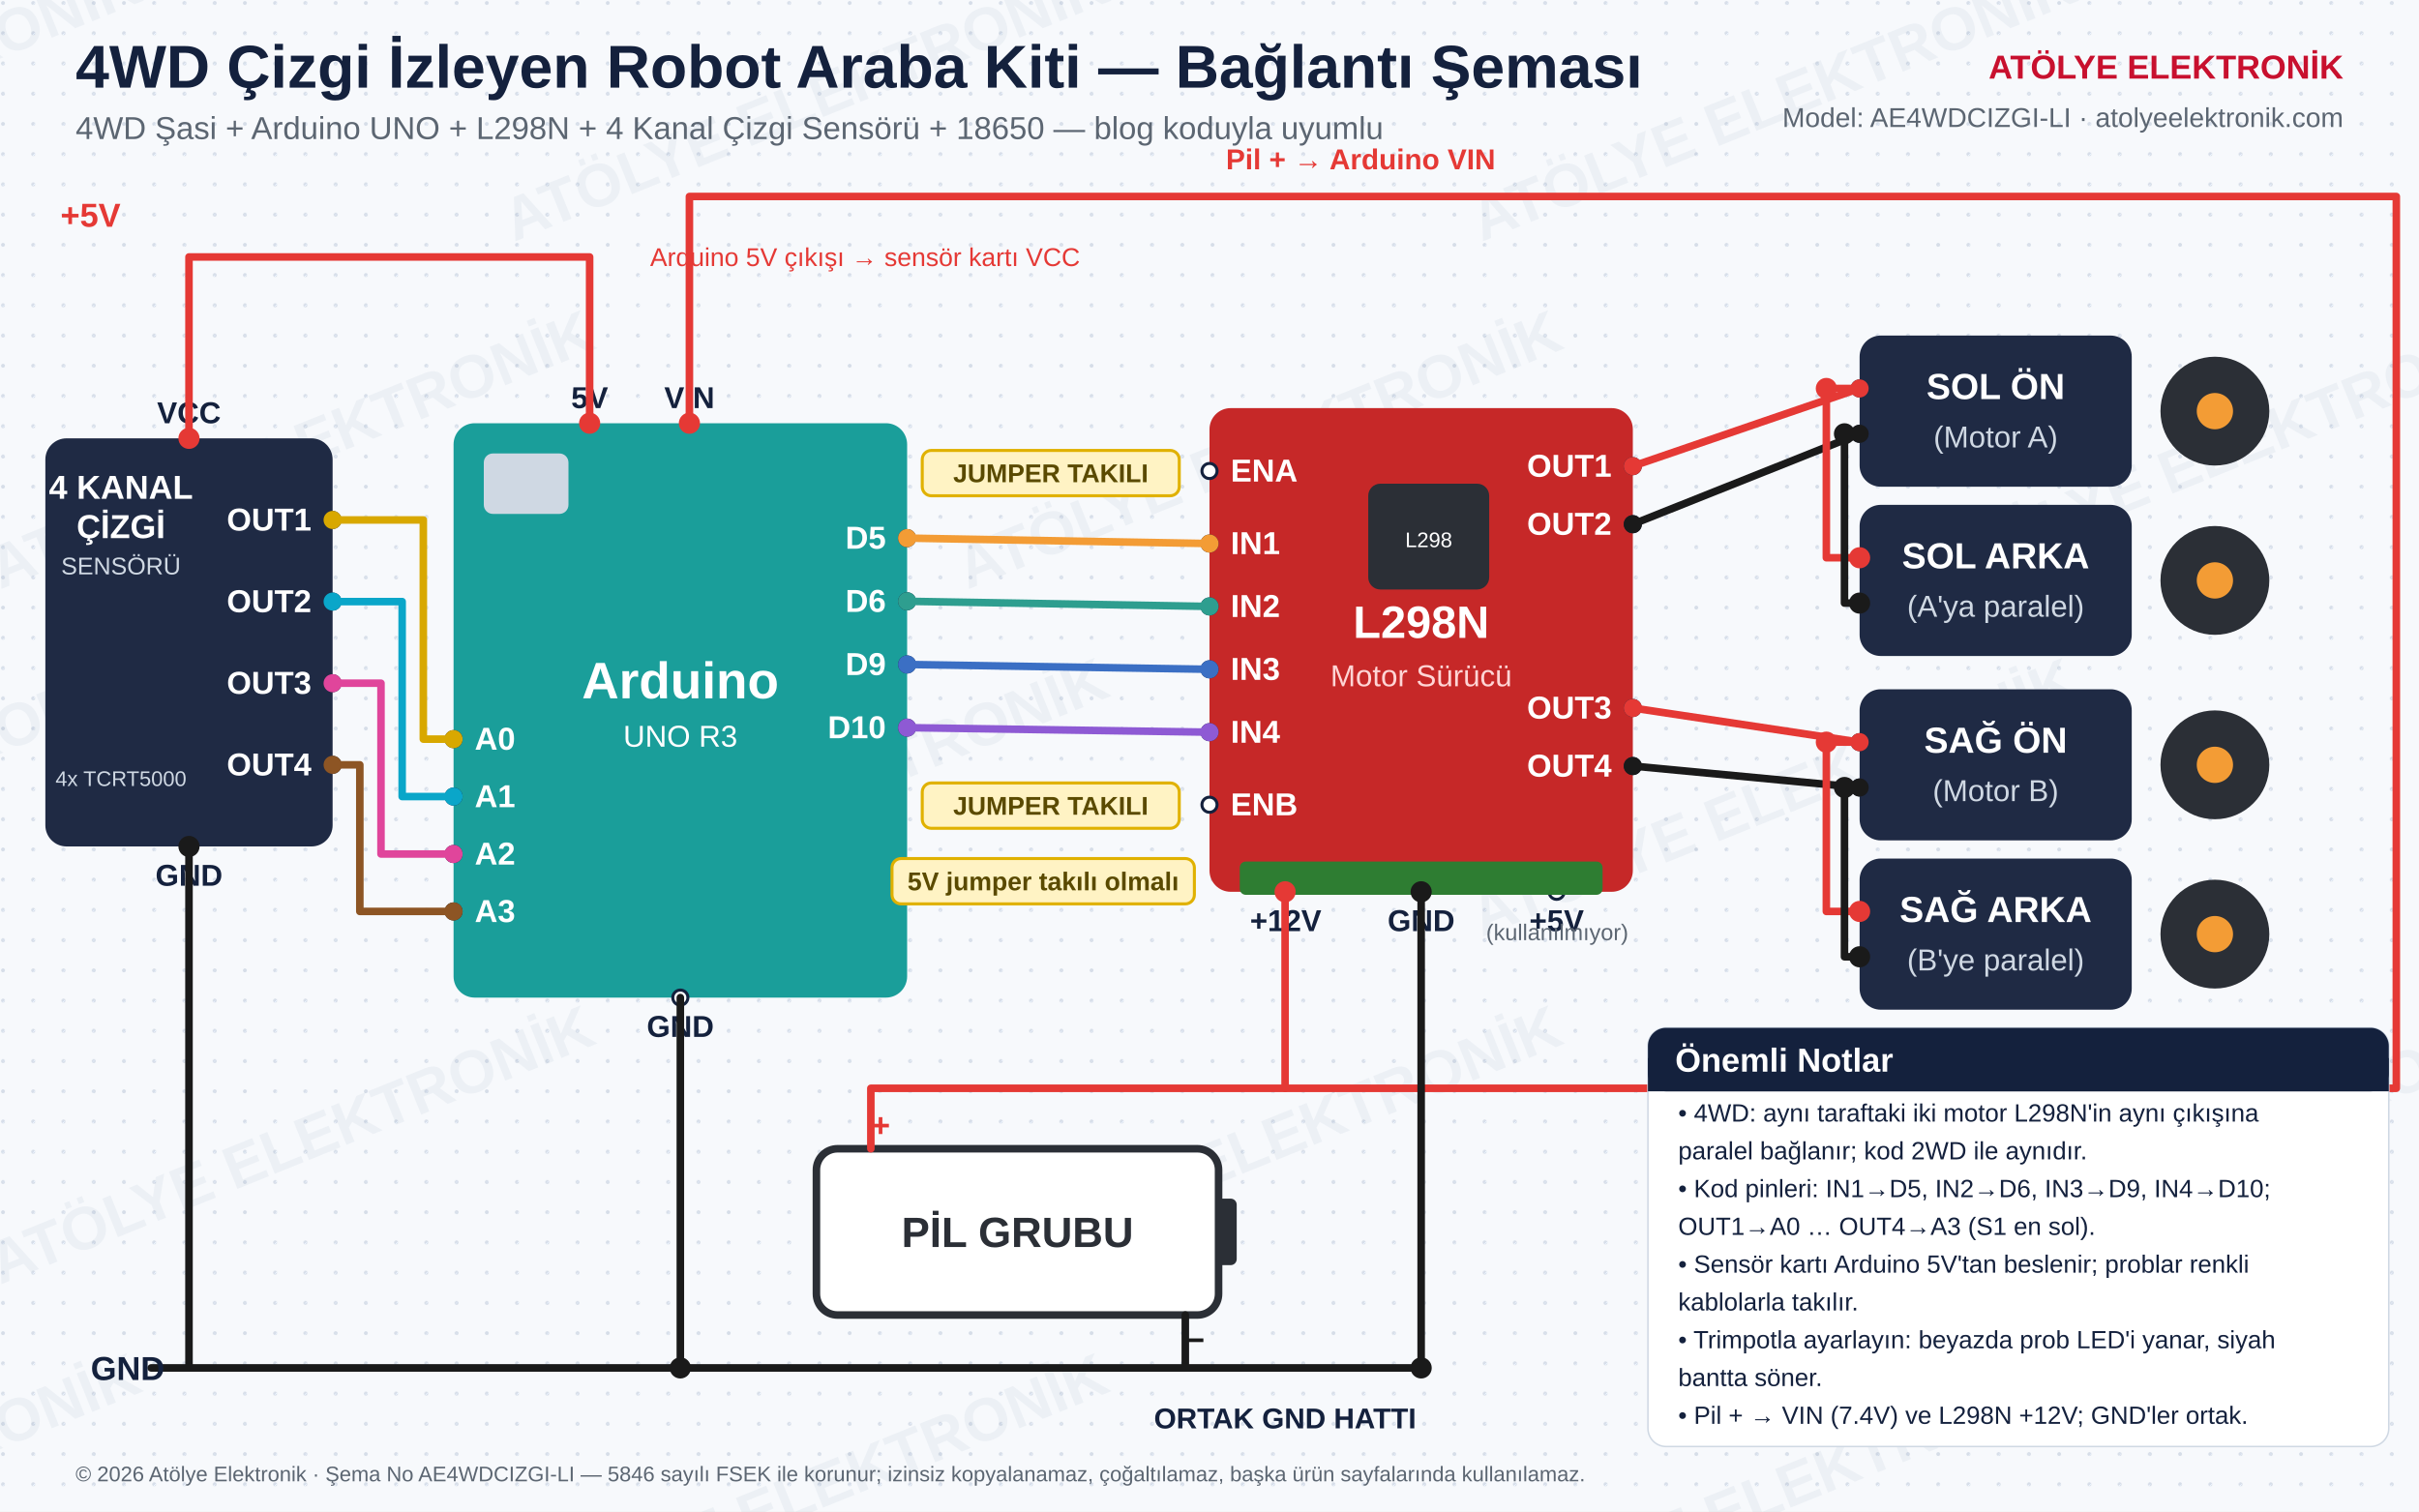
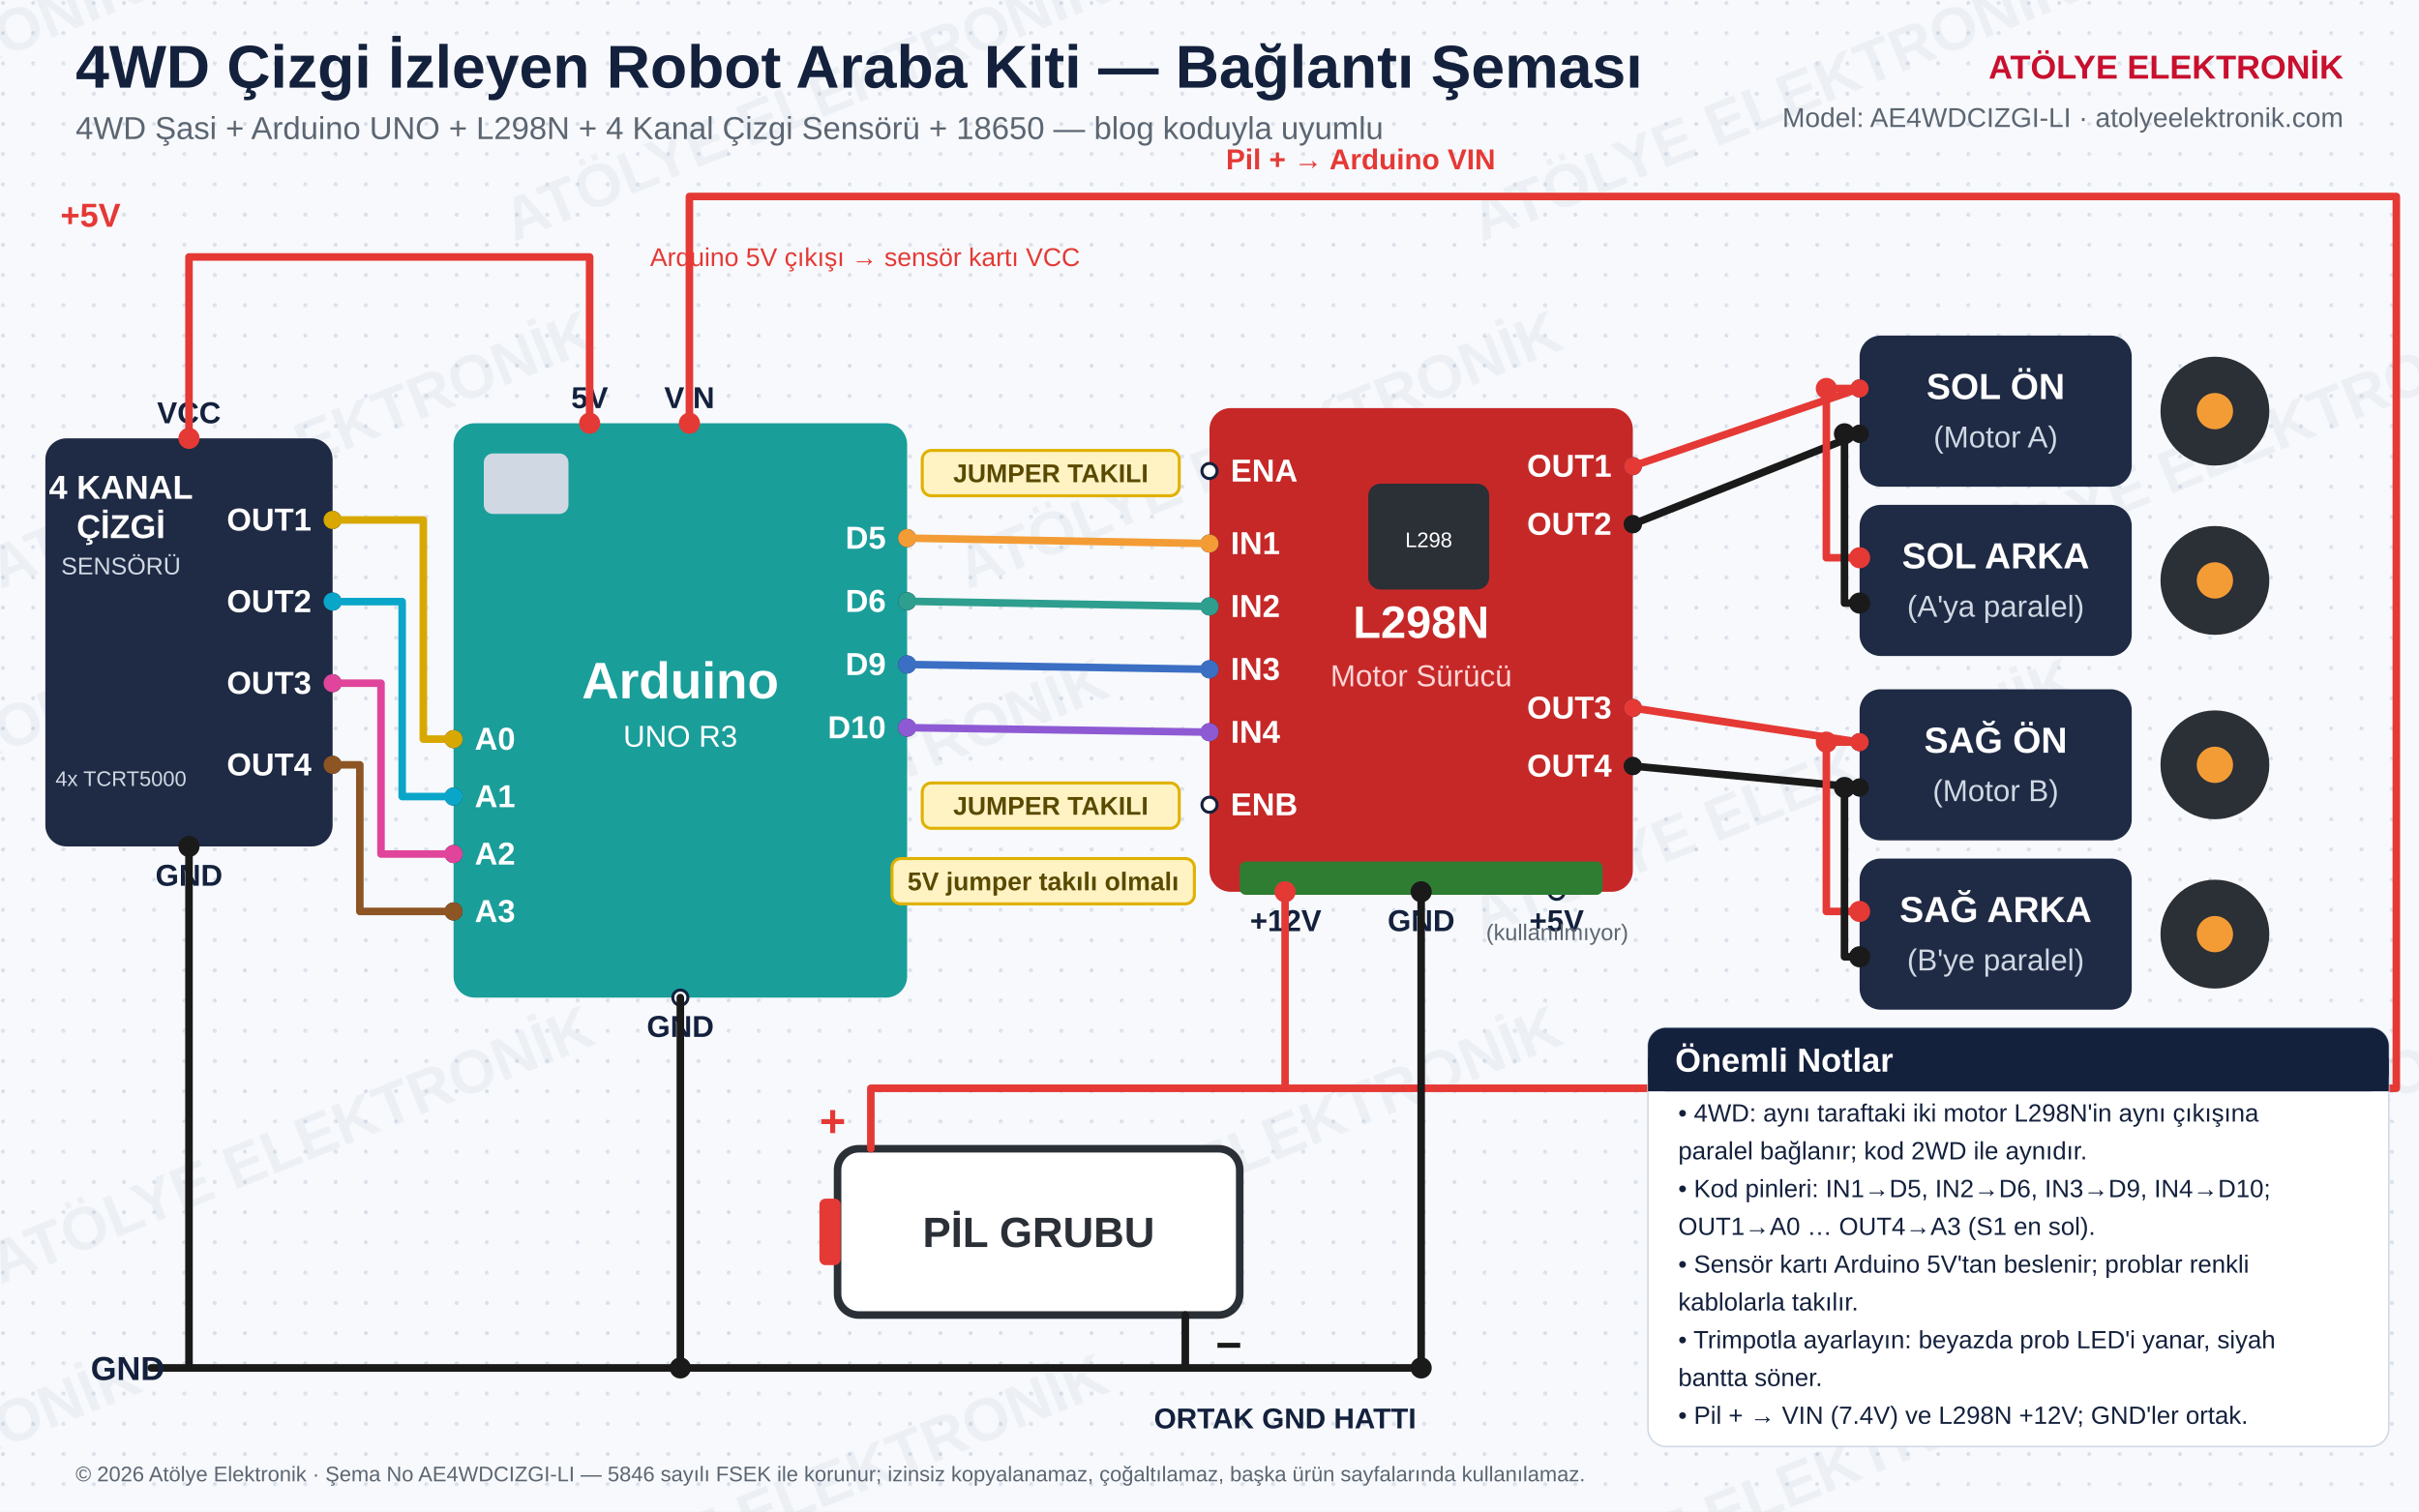
<svg xmlns="http://www.w3.org/2000/svg" width="1600" height="1000" viewBox="0 0 1600 1000" font-family="Segoe UI, Arial, sans-serif">
  <defs>
    <pattern id="dots" width="20" height="20" patternUnits="userSpaceOnUse">
      <circle cx="2" cy="2" r="1.3" fill="#d6dde8" />
    </pattern>
  </defs>
  <rect width="1600" height="1000" fill="#f7f9fc" />
  <rect width="1600" height="1000" fill="url(#dots)" />
  <g opacity="0.045" font-weight="800" font-size="40" fill="#003360">
    <text x="-300" y="160" transform="rotate(-22 -300 160)">ATÖLYE ELEKTRONİK</text>
    <text x="340" y="160" transform="rotate(-22 340 160)">ATÖLYE ELEKTRONİK</text>
    <text x="980" y="160" transform="rotate(-22 980 160)">ATÖLYE ELEKTRONİK</text>
    <text x="1620" y="160" transform="rotate(-22 1620 160)">ATÖLYE ELEKTRONİK</text>
    <text x="0" y="390" transform="rotate(-22 0 390)">ATÖLYE ELEKTRONİK</text>
    <text x="640" y="390" transform="rotate(-22 640 390)">ATÖLYE ELEKTRONİK</text>
    <text x="1280" y="390" transform="rotate(-22 1280 390)">ATÖLYE ELEKTRONİK</text>
    <text x="-300" y="620" transform="rotate(-22 -300 620)">ATÖLYE ELEKTRONİK</text>
    <text x="340" y="620" transform="rotate(-22 340 620)">ATÖLYE ELEKTRONİK</text>
    <text x="980" y="620" transform="rotate(-22 980 620)">ATÖLYE ELEKTRONİK</text>
    <text x="1620" y="620" transform="rotate(-22 1620 620)">ATÖLYE ELEKTRONİK</text>
    <text x="0" y="850" transform="rotate(-22 0 850)">ATÖLYE ELEKTRONİK</text>
    <text x="640" y="850" transform="rotate(-22 640 850)">ATÖLYE ELEKTRONİK</text>
    <text x="1280" y="850" transform="rotate(-22 1280 850)">ATÖLYE ELEKTRONİK</text>
    <text x="-300" y="1080" transform="rotate(-22 -300 1080)">ATÖLYE ELEKTRONİK</text>
    <text x="340" y="1080" transform="rotate(-22 340 1080)">ATÖLYE ELEKTRONİK</text>
    <text x="980" y="1080" transform="rotate(-22 980 1080)">ATÖLYE ELEKTRONİK</text>
    <text x="1620" y="1080" transform="rotate(-22 1620 1080)">ATÖLYE ELEKTRONİK</text>
  </g>
  <text x="50" y="58" font-size="40" font-weight="800" fill="#14213d">4WD Çizgi İzleyen Robot Araba Kiti — Bağlantı Şeması</text>
  <text x="50" y="92" font-size="21" fill="#5c6672">4WD Şasi + Arduino UNO + L298N + 4 Kanal Çizgi Sensörü + 18650 — blog koduyla uyumlu</text>
  <text x="1550" y="52" text-anchor="end" font-size="22" font-weight="800" fill="#c8102e">ATÖLYE ELEKTRONİK</text>
  <text x="1550" y="84" text-anchor="end" font-size="18" fill="#5c6672">Model: AE4WDCIZGI-LI · atolyeelektronik.com</text>
  <rect x="300" y="280" width="300" height="380" rx="14" fill="#1a9e9a" />
  <text x="450.0" y="462.0" text-anchor="middle" font-size="34" font-weight="700" fill="#fff">Arduino</text>
  <text x="450.0" y="494.0" text-anchor="middle" font-size="20" fill="#ffffff">UNO R3</text>
  <text x="586" y="363.0" text-anchor="end" font-size="21" font-weight="700" fill="#fff">D5</text>
  <circle cx="600" cy="356.0" r="5" fill="#fff" stroke="#14213d" stroke-width="2" />
  <text x="586" y="404.8" text-anchor="end" font-size="21" font-weight="700" fill="#fff">D6</text>
  <circle cx="600" cy="397.8" r="5" fill="#fff" stroke="#14213d" stroke-width="2" />
  <text x="586" y="446.6" text-anchor="end" font-size="21" font-weight="700" fill="#fff">D9</text>
  <circle cx="600" cy="439.6" r="5" fill="#fff" stroke="#14213d" stroke-width="2" />
  <text x="586" y="488.4" text-anchor="end" font-size="21" font-weight="700" fill="#fff">D10</text>
  <circle cx="600" cy="481.4" r="5" fill="#fff" stroke="#14213d" stroke-width="2" />
  <text x="390.0" y="270" text-anchor="middle" font-size="20" font-weight="700" fill="#14213d">5V</text>
  <circle cx="390.0" cy="280" r="5" fill="#fff" stroke="#14213d" stroke-width="2" />
  <text x="456.0" y="270" text-anchor="middle" font-size="20" font-weight="700" fill="#14213d">VIN</text>
  <circle cx="456.0" cy="280" r="5" fill="#fff" stroke="#14213d" stroke-width="2" />
  <text x="450.0" y="686" text-anchor="middle" font-size="20" font-weight="700" fill="#14213d">GND</text>
  <circle cx="450.0" cy="660" r="5" fill="#fff" stroke="#14213d" stroke-width="2" />
  <rect x="320" y="300" width="56" height="40" rx="6" fill="#cfd8e3" />
  <rect x="800" y="270" width="280" height="320" rx="14" fill="#c62828" />
  <text x="940.0" y="422.0" text-anchor="middle" font-size="30" font-weight="700" fill="#fff">L298N</text>
  <text x="940.0" y="454.0" text-anchor="middle" font-size="20" fill="#ffd5d5">Motor Sürücü</text>
  <text x="814" y="318.6" font-size="21" font-weight="700" fill="#fff">ENA</text>
  <circle cx="800" cy="311.6" r="5" fill="#fff" stroke="#14213d" stroke-width="2" />
  <text x="814" y="366.6" font-size="21" font-weight="700" fill="#fff">IN1</text>
  <circle cx="800" cy="359.6" r="5" fill="#fff" stroke="#14213d" stroke-width="2" />
  <text x="814" y="408.2" font-size="21" font-weight="700" fill="#fff">IN2</text>
  <circle cx="800" cy="401.2" r="5" fill="#fff" stroke="#14213d" stroke-width="2" />
  <text x="814" y="449.8" font-size="21" font-weight="700" fill="#fff">IN3</text>
  <circle cx="800" cy="442.8" r="5" fill="#fff" stroke="#14213d" stroke-width="2" />
  <text x="814" y="491.4" font-size="21" font-weight="700" fill="#fff">IN4</text>
  <circle cx="800" cy="484.4" r="5" fill="#fff" stroke="#14213d" stroke-width="2" />
  <text x="814" y="539.4" font-size="21" font-weight="700" fill="#fff">ENB</text>
  <circle cx="800" cy="532.4" r="5" fill="#fff" stroke="#14213d" stroke-width="2" />
  <text x="1066" y="315.4" text-anchor="end" font-size="21" font-weight="700" fill="#fff">OUT1</text>
  <circle cx="1080" cy="308.4" r="5" fill="#fff" stroke="#14213d" stroke-width="2" />
  <text x="1066" y="353.8" text-anchor="end" font-size="21" font-weight="700" fill="#fff">OUT2</text>
  <circle cx="1080" cy="346.8" r="5" fill="#fff" stroke="#14213d" stroke-width="2" />
  <text x="1066" y="475.4" text-anchor="end" font-size="21" font-weight="700" fill="#fff">OUT3</text>
  <circle cx="1080" cy="468.4" r="5" fill="#fff" stroke="#14213d" stroke-width="2" />
  <text x="1066" y="513.8" text-anchor="end" font-size="21" font-weight="700" fill="#fff">OUT4</text>
  <circle cx="1080" cy="506.8" r="5" fill="#fff" stroke="#14213d" stroke-width="2" />
  <text x="850.4" y="616" text-anchor="middle" font-size="20" font-weight="700" fill="#14213d">+12V</text>
  <circle cx="850.4" cy="590" r="5" fill="#fff" stroke="#14213d" stroke-width="2" />
  <text x="940.0" y="616" text-anchor="middle" font-size="20" font-weight="700" fill="#14213d">GND</text>
  <circle cx="940.0" cy="590" r="5" fill="#fff" stroke="#14213d" stroke-width="2" />
  <text x="1029.6" y="616" text-anchor="middle" font-size="20" font-weight="700" fill="#14213d">+5V</text>
  <circle cx="1029.6" cy="590" r="5" fill="#fff" stroke="#14213d" stroke-width="2" />
  <rect x="905" y="320" width="80" height="70" rx="8" fill="#2b2f36" />
  <text x="945" y="362" text-anchor="middle" font-size="14" fill="#fff">L298</text>
  <rect x="820" y="570" width="240" height="22" rx="4" fill="#2e7d32" />
  <rect x="610" y="298" width="170" height="30" rx="6" fill="#fff3c4" stroke="#e0b100" stroke-width="2" />
  <text x="695.0" y="319" text-anchor="middle" font-size="17" font-weight="700" fill="#5a4a00">JUMPER TAKILI</text>
  <rect x="610" y="518" width="170" height="30" rx="6" fill="#fff3c4" stroke="#e0b100" stroke-width="2" />
  <text x="695.0" y="539" text-anchor="middle" font-size="17" font-weight="700" fill="#5a4a00">JUMPER TAKILI</text>
  <rect x="590" y="568" width="200" height="30" rx="6" fill="#fff3c4" stroke="#e0b100" stroke-width="2" />
  <text x="690.0" y="589" text-anchor="middle" font-size="17" font-weight="700" fill="#5a4a00">5V jumper takılı olmalı</text>
  <text x="1030" y="622" text-anchor="middle" font-size="15" font-weight="500" fill="#5c6672">(kullanılmıyor)</text>
  <rect x="1230" y="222" width="180" height="100" rx="14" fill="#1f2a44" />
  <text x="1320.0" y="264.0" text-anchor="middle" font-size="24" font-weight="700" fill="#fff">SOL ÖN</text>
  <text x="1320.0" y="296.0" text-anchor="middle" font-size="20" fill="#cfd8e3">(Motor A)</text>
  <text x="1244" y="264.0" font-size="21" font-weight="700" fill="#fff" />
  <circle cx="1230" cy="257.0" r="5" fill="#fff" stroke="#14213d" stroke-width="2" />
  <text x="1244" y="294.0" font-size="21" font-weight="700" fill="#fff"> </text>
  <circle cx="1230" cy="287.0" r="5" fill="#fff" stroke="#14213d" stroke-width="2" />
  <circle cx="1465" cy="272" r="36" fill="#2b2f36" />
  <circle cx="1465" cy="272" r="12" fill="#f39c35" />
  <rect x="1230" y="334" width="180" height="100" rx="14" fill="#1f2a44" />
  <text x="1320.0" y="376.0" text-anchor="middle" font-size="24" font-weight="700" fill="#fff">SOL ARKA</text>
  <text x="1320.0" y="408.0" text-anchor="middle" font-size="20" fill="#cfd8e3">(A'ya paralel)</text>
  <text x="1244" y="376.0" font-size="21" font-weight="700" fill="#fff" />
  <circle cx="1230" cy="369.0" r="5" fill="#fff" stroke="#14213d" stroke-width="2" />
  <text x="1244" y="406.0" font-size="21" font-weight="700" fill="#fff"> </text>
  <circle cx="1230" cy="399.0" r="5" fill="#fff" stroke="#14213d" stroke-width="2" />
  <circle cx="1465" cy="384" r="36" fill="#2b2f36" />
  <circle cx="1465" cy="384" r="12" fill="#f39c35" />
  <rect x="1230" y="456" width="180" height="100" rx="14" fill="#1f2a44" />
  <text x="1320.0" y="498.0" text-anchor="middle" font-size="24" font-weight="700" fill="#fff">SAĞ ÖN</text>
  <text x="1320.0" y="530.0" text-anchor="middle" font-size="20" fill="#cfd8e3">(Motor B)</text>
  <text x="1244" y="498.0" font-size="21" font-weight="700" fill="#fff" />
  <circle cx="1230" cy="491.0" r="5" fill="#fff" stroke="#14213d" stroke-width="2" />
  <text x="1244" y="528.0" font-size="21" font-weight="700" fill="#fff"> </text>
  <circle cx="1230" cy="521.0" r="5" fill="#fff" stroke="#14213d" stroke-width="2" />
  <circle cx="1465" cy="506" r="36" fill="#2b2f36" />
  <circle cx="1465" cy="506" r="12" fill="#f39c35" />
  <rect x="1230" y="568" width="180" height="100" rx="14" fill="#1f2a44" />
  <text x="1320.0" y="610.0" text-anchor="middle" font-size="24" font-weight="700" fill="#fff">SAĞ ARKA</text>
  <text x="1320.0" y="642.0" text-anchor="middle" font-size="20" fill="#cfd8e3">(B'ye paralel)</text>
  <text x="1244" y="610.0" font-size="21" font-weight="700" fill="#fff" />
  <circle cx="1230" cy="603.0" r="5" fill="#fff" stroke="#14213d" stroke-width="2" />
  <text x="1244" y="640.0" font-size="21" font-weight="700" fill="#fff"> </text>
  <circle cx="1230" cy="633.0" r="5" fill="#fff" stroke="#14213d" stroke-width="2" />
  <circle cx="1465" cy="618" r="36" fill="#2b2f36" />
  <circle cx="1465" cy="618" r="12" fill="#f39c35" />
-   <rect x="540" y="760" width="266" height="110" rx="14" fill="#fff" stroke="#2b2f36" stroke-width="5" />
-   <rect x="804" y="793.0" width="14" height="44.0" rx="4" fill="#2b2f36" />
-   <text x="673.0" y="825.0" text-anchor="middle" font-size="28" font-weight="800" fill="#2b2f36">PİL GRUBU</text>
-   <text x="576" y="752" font-size="22" font-weight="700" fill="#e53935">+</text>
-   <text x="784" y="894" font-size="22" font-weight="700" fill="#1a1a1a">−</text>
+   <rect x="554" y="760" width="266" height="110" rx="14" fill="#fff" stroke="#2b2f36" stroke-width="5" />
+   <rect x="542" y="793.0" width="14" height="44.0" rx="4" fill="#e53935" />
+   <text x="687.0" y="825.0" text-anchor="middle" font-size="28" font-weight="800" fill="#2b2f36">PİL GRUBU</text>
+   <text x="542" y="752" font-size="30" font-weight="800" fill="#e53935">+</text>
+   <text x="804" y="900" font-size="30" font-weight="800" fill="#1a1a1a">−</text>
  <path d="M 600 356.0 L 800 359.6" fill="none" stroke="#f39c35" stroke-width="5" stroke-linejoin="round" stroke-linecap="round" />
  <circle cx="600" cy="356.0" r="6" fill="#f39c35" />
  <circle cx="800" cy="359.6" r="6" fill="#f39c35" />
  <path d="M 600 397.8 L 800 401.2" fill="none" stroke="#2e9e8f" stroke-width="5" stroke-linejoin="round" stroke-linecap="round" />
  <circle cx="600" cy="397.8" r="6" fill="#2e9e8f" />
  <circle cx="800" cy="401.2" r="6" fill="#2e9e8f" />
  <path d="M 600 439.6 L 800 442.8" fill="none" stroke="#3b6fc4" stroke-width="5" stroke-linejoin="round" stroke-linecap="round" />
  <circle cx="600" cy="439.6" r="6" fill="#3b6fc4" />
  <circle cx="800" cy="442.8" r="6" fill="#3b6fc4" />
  <path d="M 600 481.4 L 800 484.4" fill="none" stroke="#8e5ad4" stroke-width="5" stroke-linejoin="round" stroke-linecap="round" />
  <circle cx="600" cy="481.4" r="6" fill="#8e5ad4" />
  <circle cx="800" cy="484.4" r="6" fill="#8e5ad4" />
  <path d="M 1080 308.4 L 1230 257.0" fill="none" stroke="#e53935" stroke-width="5" stroke-linejoin="round" stroke-linecap="round" />
  <circle cx="1080" cy="308.4" r="6" fill="#e53935" />
  <circle cx="1230" cy="257.0" r="6" fill="#e53935" />
  <path d="M 1080 346.8 L 1230 287.0" fill="none" stroke="#1a1a1a" stroke-width="5" stroke-linejoin="round" stroke-linecap="round" />
  <circle cx="1080" cy="346.8" r="6" fill="#1a1a1a" />
  <circle cx="1230" cy="287.0" r="6" fill="#1a1a1a" />
  <path d="M 1080 468.4 L 1230 491.0" fill="none" stroke="#e53935" stroke-width="5" stroke-linejoin="round" stroke-linecap="round" />
  <circle cx="1080" cy="468.4" r="6" fill="#e53935" />
  <circle cx="1230" cy="491.0" r="6" fill="#e53935" />
  <path d="M 1080 506.8 L 1230 521.0" fill="none" stroke="#1a1a1a" stroke-width="5" stroke-linejoin="round" stroke-linecap="round" />
  <circle cx="1080" cy="506.8" r="6" fill="#1a1a1a" />
  <circle cx="1230" cy="521.0" r="6" fill="#1a1a1a" />
  <path d="M 1230 257.0 L 1208 257.0 L 1208 369.0 L 1230 369.0" fill="none" stroke="#e53935" stroke-width="5" stroke-linejoin="round" stroke-linecap="round" />
  <circle cx="1230" cy="369.0" r="7" fill="#e53935" />
  <circle cx="1208" cy="257.0" r="7" fill="#e53935" />
  <path d="M 1230 287.0 L 1220 287.0 L 1220 399.0 L 1230 399.0" fill="none" stroke="#1a1a1a" stroke-width="5" stroke-linejoin="round" stroke-linecap="round" />
  <circle cx="1230" cy="399.0" r="7" fill="#1a1a1a" />
  <circle cx="1220" cy="287.0" r="7" fill="#1a1a1a" />
  <path d="M 1230 491.0 L 1208 491.0 L 1208 603.0 L 1230 603.0" fill="none" stroke="#e53935" stroke-width="5" stroke-linejoin="round" stroke-linecap="round" />
  <circle cx="1230" cy="603.0" r="7" fill="#e53935" />
  <circle cx="1208" cy="491.0" r="7" fill="#e53935" />
  <path d="M 1230 521.0 L 1220 521.0 L 1220 633.0 L 1230 633.0" fill="none" stroke="#1a1a1a" stroke-width="5" stroke-linejoin="round" stroke-linecap="round" />
  <circle cx="1230" cy="633.0" r="7" fill="#1a1a1a" />
  <circle cx="1220" cy="521.0" r="7" fill="#1a1a1a" />
  <path d="M 576 760 L 576 720 L 850 720 L 850 590" fill="none" stroke="#e53935" stroke-width="5" stroke-linejoin="round" stroke-linecap="round" />
  <circle cx="850" cy="590" r="7" fill="#e53935" />
  <path d="M 850 720 L 1585 720 L 1585 130 L 456 130 L 456 280" fill="none" stroke="#e53935" stroke-width="5" stroke-linejoin="round" stroke-linecap="round" />
  <circle cx="456" cy="280" r="7" fill="#e53935" />
  <text x="900" y="112" text-anchor="middle" font-size="19" font-weight="700" fill="#e53935">Pil + → Arduino VIN</text>
  <path d="M 784 870 L 784 905 L 100 905" fill="none" stroke="#1a1a1a" stroke-width="5" stroke-linejoin="round" stroke-linecap="round" />
  <path d="M 784 905 L 940 905 L 940 590" fill="none" stroke="#1a1a1a" stroke-width="5" stroke-linejoin="round" stroke-linecap="round" />
  <circle cx="940" cy="590" r="7" fill="#1a1a1a" />
  <path d="M 450 660 L 450 905" fill="none" stroke="#1a1a1a" stroke-width="5" stroke-linejoin="round" stroke-linecap="round" />
  <circle cx="450" cy="905" r="7" fill="#1a1a1a" />
  <circle cx="940" cy="905" r="7" fill="#1a1a1a" />
  <text x="60" y="913" text-anchor="start" font-size="22" font-weight="700" fill="#14213d">GND</text>
  <text x="850" y="945" text-anchor="middle" font-size="19" font-weight="700" fill="#14213d">ORTAK GND HATTI</text>
  <rect x="30" y="290" width="190" height="270" rx="14" fill="#1f2a44" />
  <text x="125.0" y="435.0" text-anchor="middle" font-size="22" font-weight="700" fill="#fff" />
  <text x="125.0" y="280" text-anchor="middle" font-size="20" font-weight="700" fill="#14213d">VCC</text>
  <circle cx="125.0" cy="290" r="5" fill="#fff" stroke="#14213d" stroke-width="2" />
  <text x="125.0" y="586" text-anchor="middle" font-size="20" font-weight="700" fill="#14213d">GND</text>
  <circle cx="125.0" cy="560" r="5" fill="#fff" stroke="#14213d" stroke-width="2" />
  <text x="206" y="351.0" text-anchor="end" font-size="21" font-weight="700" fill="#fff">OUT1</text>
  <circle cx="220" cy="344.0" r="5" fill="#fff" stroke="#14213d" stroke-width="2" />
  <text x="206" y="405.0" text-anchor="end" font-size="21" font-weight="700" fill="#fff">OUT2</text>
  <circle cx="220" cy="398.0" r="5" fill="#fff" stroke="#14213d" stroke-width="2" />
  <text x="206" y="459.0" text-anchor="end" font-size="21" font-weight="700" fill="#fff">OUT3</text>
  <circle cx="220" cy="452.0" r="5" fill="#fff" stroke="#14213d" stroke-width="2" />
  <text x="206" y="513.0" text-anchor="end" font-size="21" font-weight="700" fill="#fff">OUT4</text>
  <circle cx="220" cy="506.0" r="5" fill="#fff" stroke="#14213d" stroke-width="2" />
  <text x="80" y="330" text-anchor="middle" font-size="22" font-weight="700" fill="#fff">4 KANAL</text>
  <text x="80" y="356" text-anchor="middle" font-size="22" font-weight="700" fill="#fff">ÇİZGİ</text>
  <text x="80" y="380" text-anchor="middle" font-size="16" font-weight="500" fill="#cfd8e3">SENSÖRÜ</text>
  <text x="80" y="520" text-anchor="middle" font-size="14" font-weight="500" fill="#cfd8e3">4x TCRT5000</text>
  <text x="314" y="496.0" font-size="21" font-weight="700" fill="#fff">A0</text>
  <circle cx="300" cy="489.0" r="5" fill="#fff" stroke="#14213d" stroke-width="2" />
  <text x="314" y="534.0" font-size="21" font-weight="700" fill="#fff">A1</text>
  <circle cx="300" cy="527.0" r="5" fill="#fff" stroke="#14213d" stroke-width="2" />
  <text x="314" y="572.0" font-size="21" font-weight="700" fill="#fff">A2</text>
  <circle cx="300" cy="565.0" r="5" fill="#fff" stroke="#14213d" stroke-width="2" />
  <text x="314" y="610.0" font-size="21" font-weight="700" fill="#fff">A3</text>
  <circle cx="300" cy="603.0" r="5" fill="#fff" stroke="#14213d" stroke-width="2" />
  <path d="M 220 344.0 L 280 344.0 L 280 489.0 L 300 489.0" fill="none" stroke="#d8a800" stroke-width="5" stroke-linejoin="round" stroke-linecap="round" />
  <circle cx="220" cy="344.0" r="6" fill="#d8a800" />
  <circle cx="300" cy="489.0" r="6" fill="#d8a800" />
  <path d="M 220 398.0 L 266 398.0 L 266 527.0 L 300 527.0" fill="none" stroke="#0aa6c9" stroke-width="5" stroke-linejoin="round" stroke-linecap="round" />
  <circle cx="220" cy="398.0" r="6" fill="#0aa6c9" />
  <circle cx="300" cy="527.0" r="6" fill="#0aa6c9" />
  <path d="M 220 452.0 L 252 452.0 L 252 565.0 L 300 565.0" fill="none" stroke="#e0459b" stroke-width="5" stroke-linejoin="round" stroke-linecap="round" />
  <circle cx="220" cy="452.0" r="6" fill="#e0459b" />
  <circle cx="300" cy="565.0" r="6" fill="#e0459b" />
  <path d="M 220 506.0 L 238 506.0 L 238 603.0 L 300 603.0" fill="none" stroke="#8d5524" stroke-width="5" stroke-linejoin="round" stroke-linecap="round" />
  <circle cx="220" cy="506.0" r="6" fill="#8d5524" />
  <circle cx="300" cy="603.0" r="6" fill="#8d5524" />
  <path d="M 125 290 L 125 170 L 390 170 L 390 280" fill="none" stroke="#e53935" stroke-width="5" stroke-linejoin="round" stroke-linecap="round" />
  <circle cx="390" cy="280" r="7" fill="#e53935" />
  <circle cx="125" cy="290" r="7" fill="#e53935" />
  <text x="40" y="150" text-anchor="start" font-size="22" font-weight="700" fill="#e53935">+5V</text>
  <text x="430" y="176" text-anchor="start" font-size="17" font-weight="500" fill="#e53935">Arduino 5V çıkışı → sensör kartı VCC</text>
  <path d="M 125 560 L 125 905" fill="none" stroke="#1a1a1a" stroke-width="5" stroke-linejoin="round" stroke-linecap="round" />
  <circle cx="125" cy="560" r="7" fill="#1a1a1a" />
  <rect x="1090" y="680" width="490" height="277" rx="12" fill="#fff" stroke="#cfd8e3" />
  <rect x="1090" y="680" width="490" height="42" rx="12" fill="#14213d" />
  <rect x="1090" y="700" width="490" height="22" fill="#14213d" />
  <text x="1108" y="709" font-size="22" font-weight="700" fill="#fff">Önemli Notlar</text>
  <text x="1110" y="742" font-size="16.5" fill="#14213d">• 4WD: aynı taraftaki iki motor L298N'in aynı çıkışına</text>
  <text x="1110" y="767" font-size="16.5" fill="#14213d">   paralel bağlanır; kod 2WD ile aynıdır.</text>
  <text x="1110" y="792" font-size="16.5" fill="#14213d">• Kod pinleri: IN1→D5, IN2→D6, IN3→D9, IN4→D10;</text>
  <text x="1110" y="817" font-size="16.5" fill="#14213d">   OUT1→A0 … OUT4→A3 (S1 en sol).</text>
  <text x="1110" y="842" font-size="16.5" fill="#14213d">• Sensör kartı Arduino 5V'tan beslenir; problar renkli</text>
  <text x="1110" y="867" font-size="16.5" fill="#14213d">   kablolarla takılır.</text>
  <text x="1110" y="892" font-size="16.5" fill="#14213d">• Trimpotla ayarlayın: beyazda prob LED'i yanar, siyah</text>
  <text x="1110" y="917" font-size="16.5" fill="#14213d">   bantta söner.</text>
  <text x="1110" y="942" font-size="16.5" fill="#14213d">• Pil + → VIN (7.4V) ve L298N +12V; GND'ler ortak.</text>
  <text x="50" y="980" font-size="14" fill="#5c6672">© 2026 Atölye Elektronik · Şema No AE4WDCIZGI-LI — 5846 sayılı FSEK ile korunur; izinsiz kopyalanamaz, çoğaltılamaz, başka ürün sayfalarında kullanılamaz.</text>
</svg>
